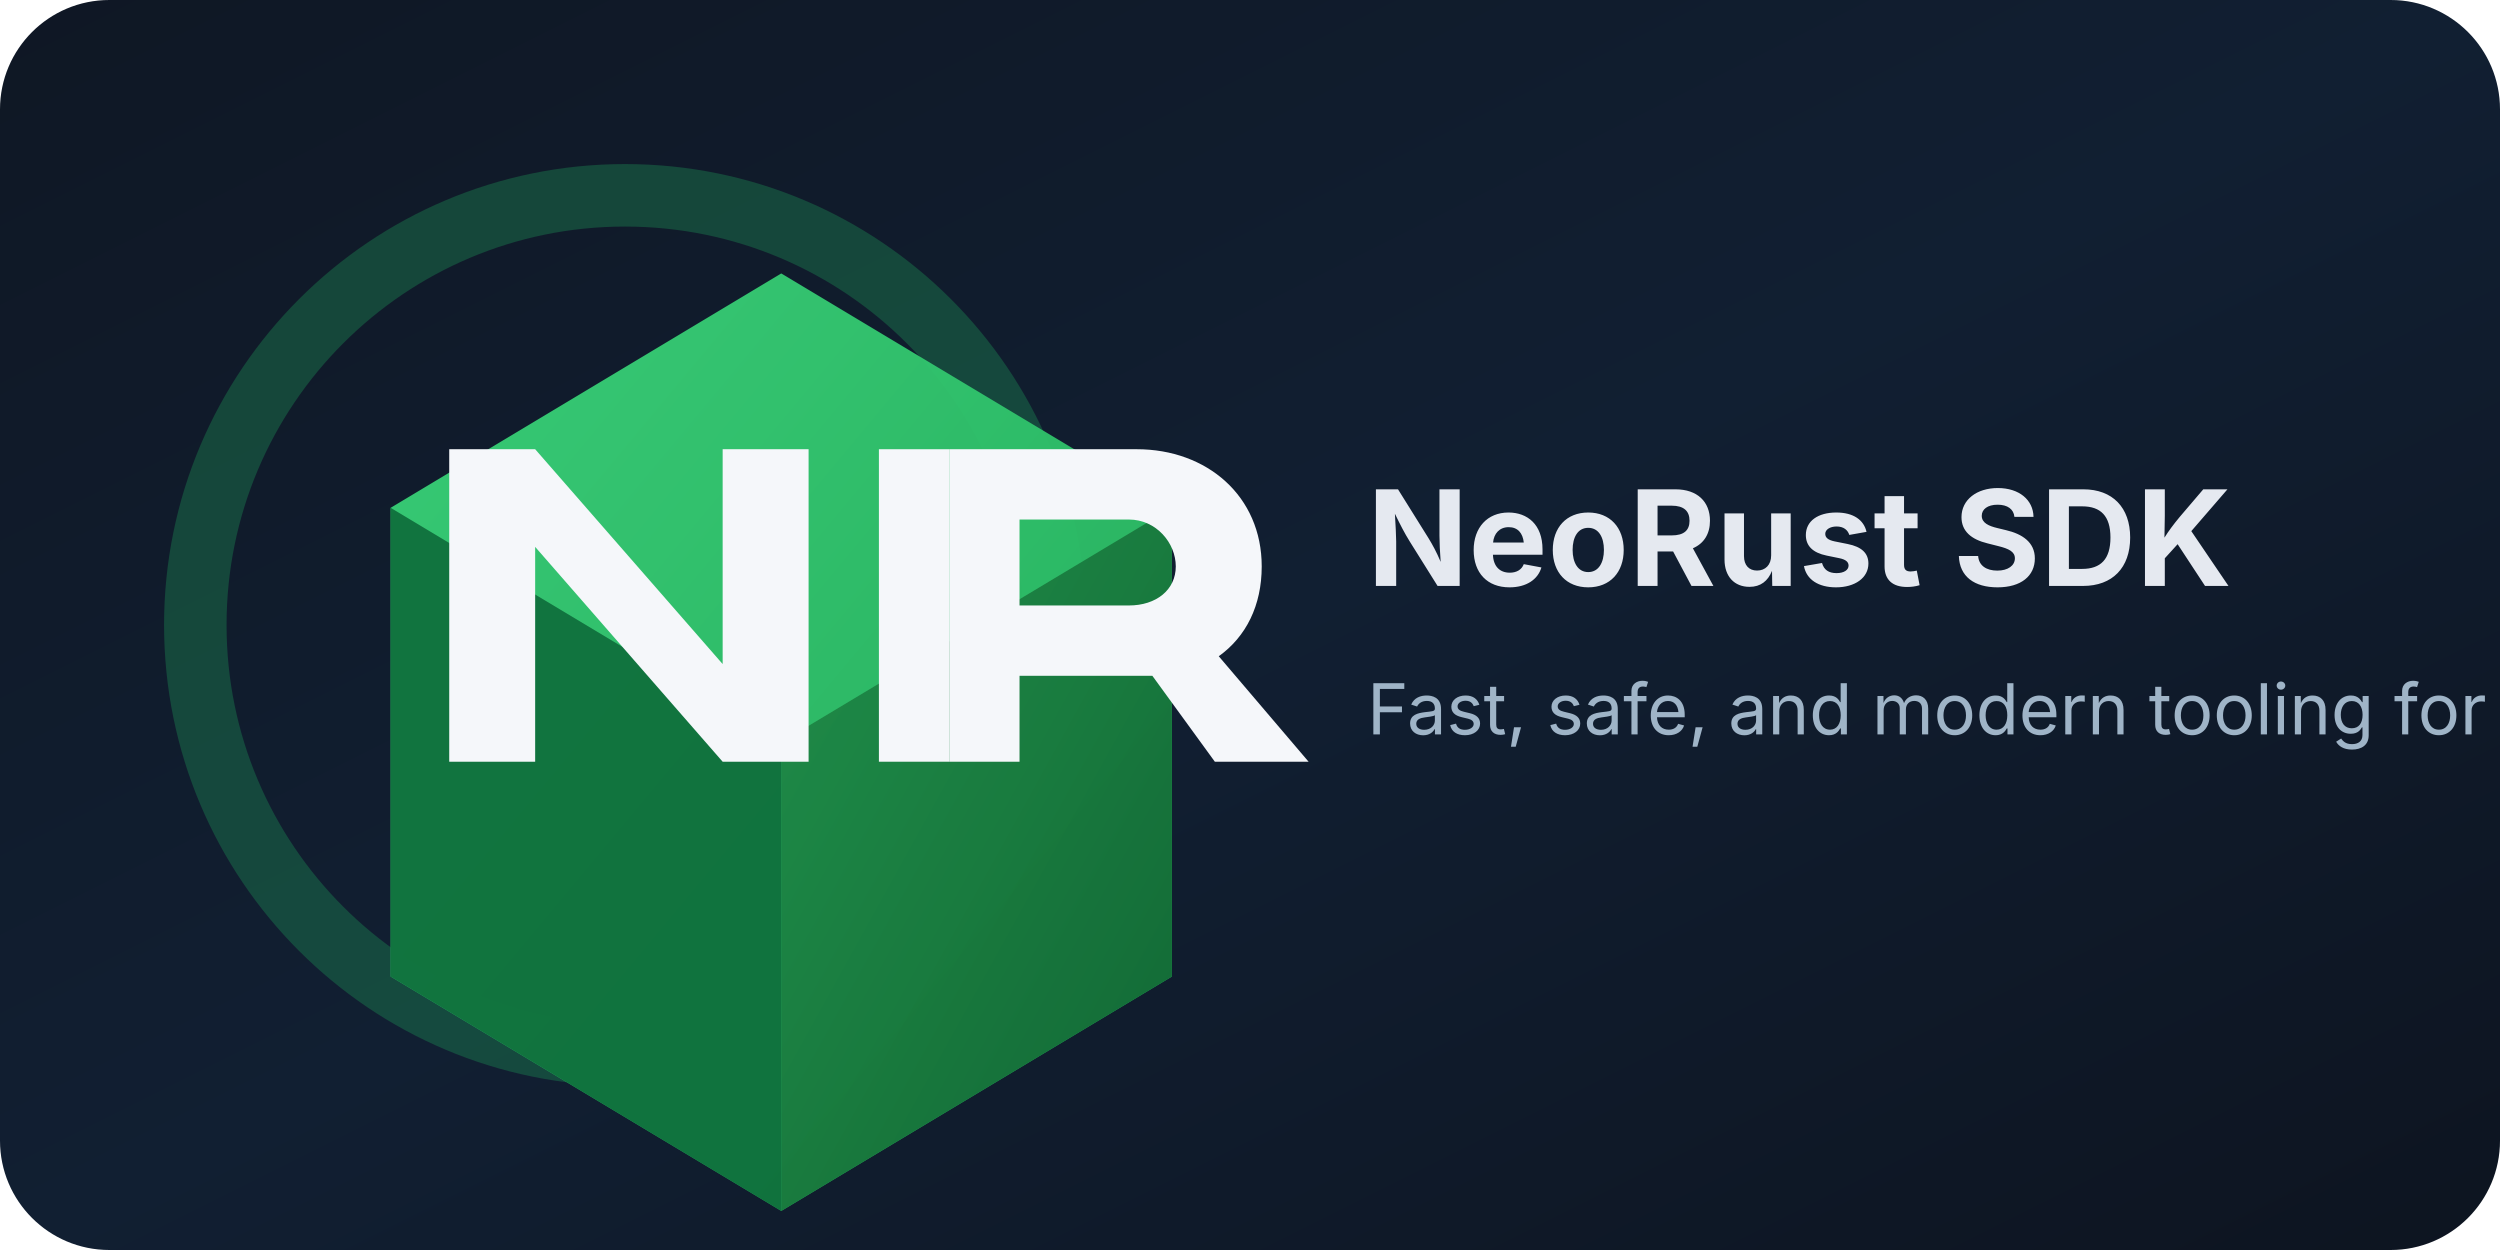
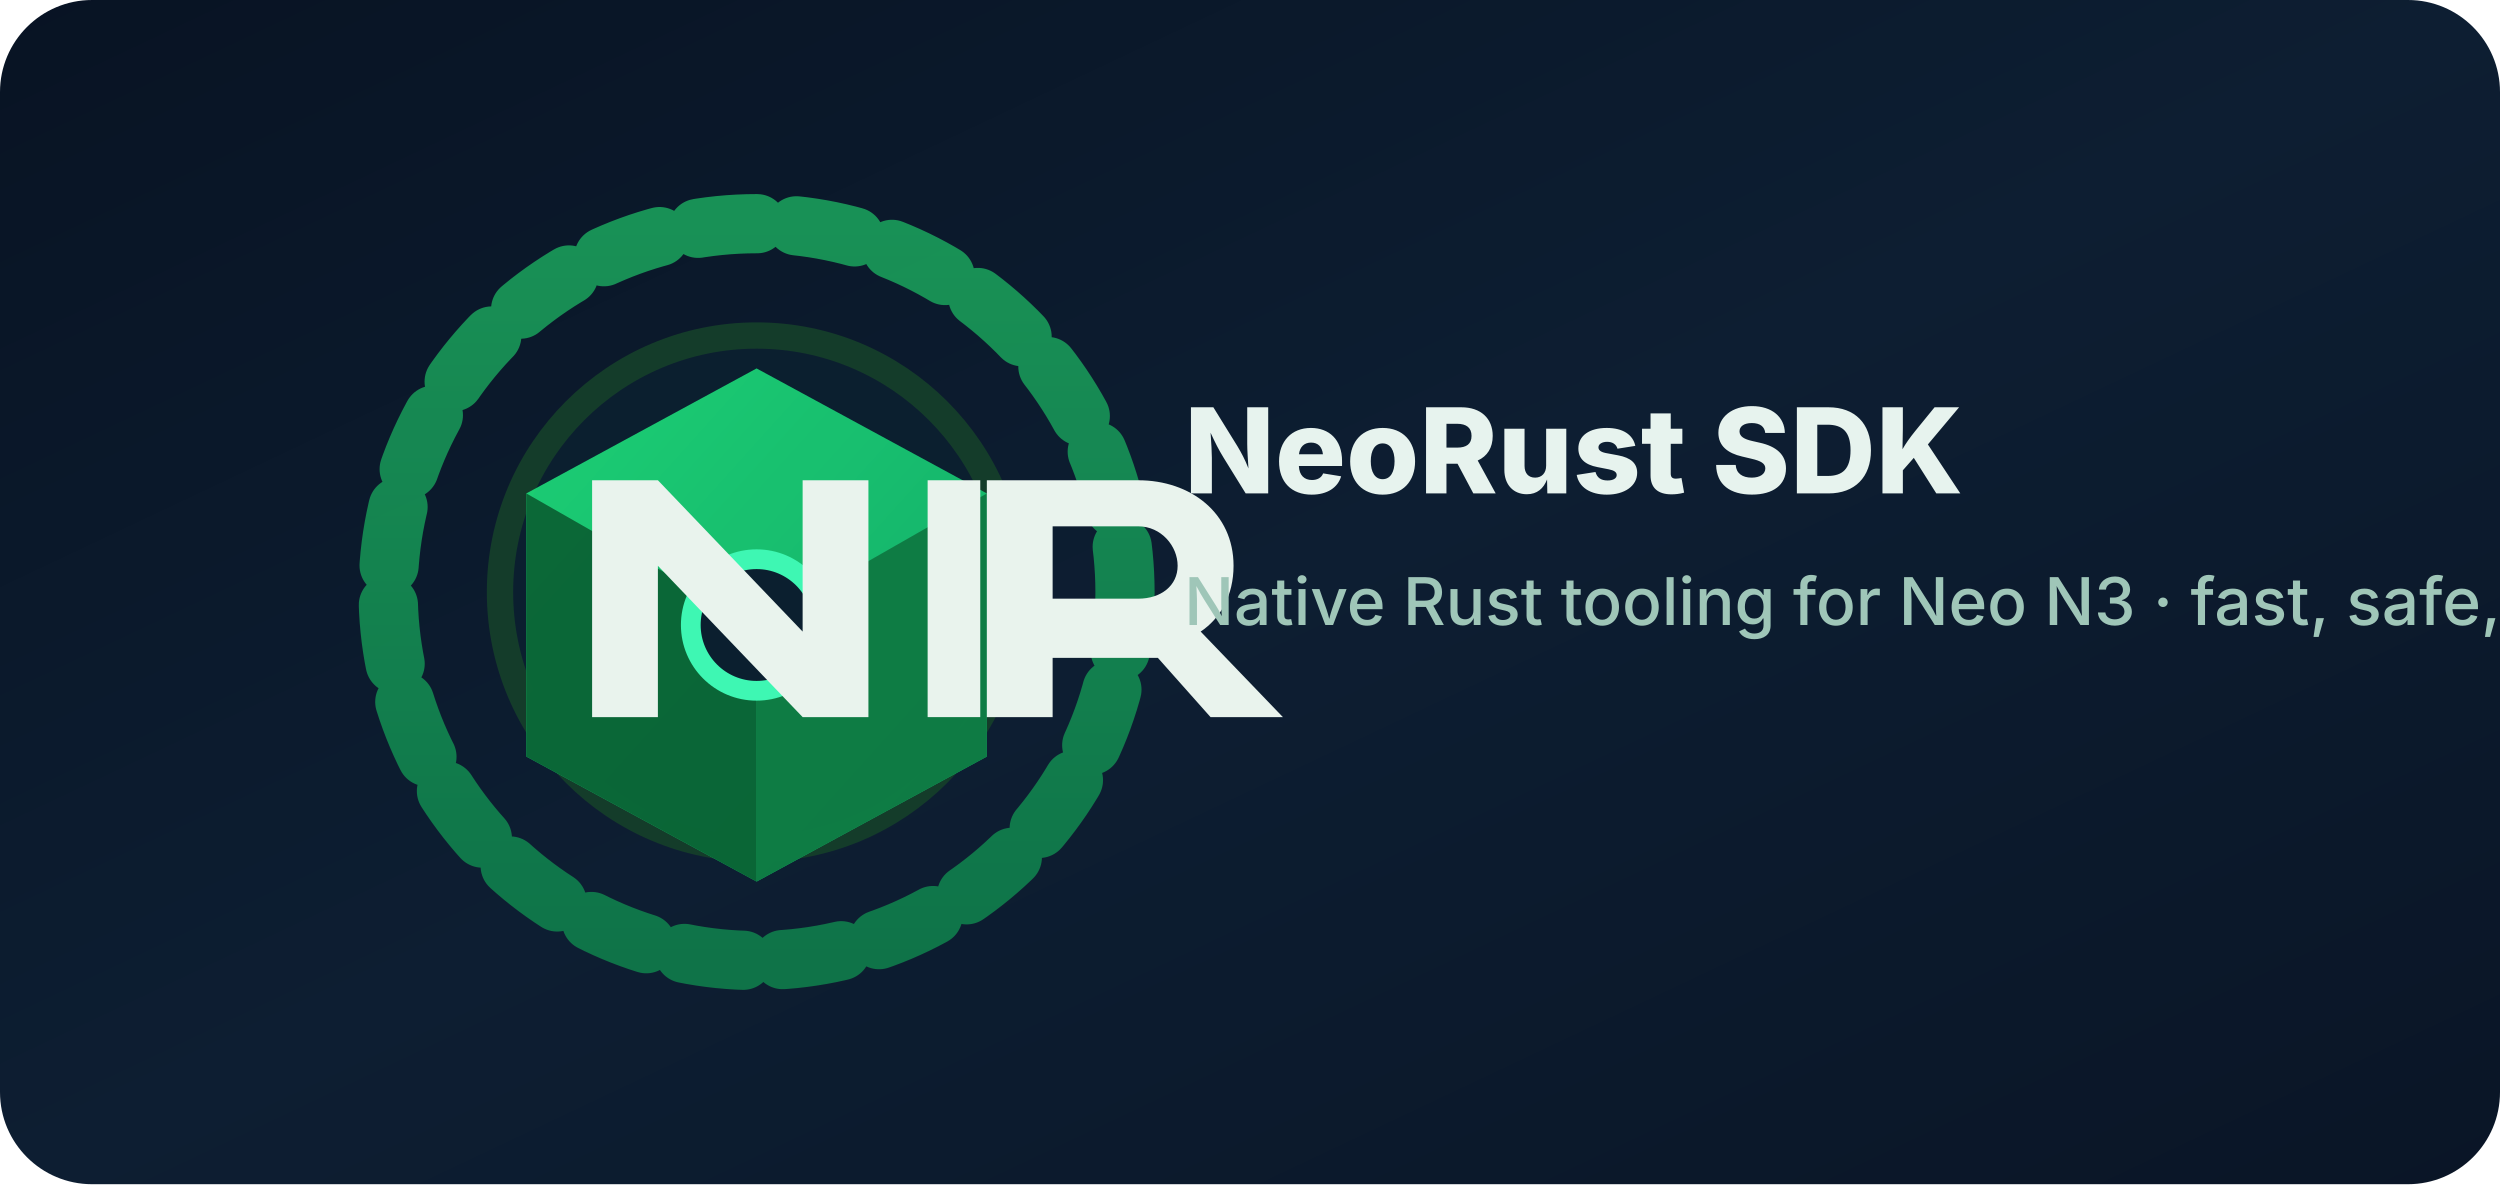
- <svg xmlns="http://www.w3.org/2000/svg" width="640" height="320" viewBox="0 0 640 320" role="img" aria-labelledby="title desc">
+ <svg xmlns="http://www.w3.org/2000/svg" width="760" height="360" viewBox="0 0 760 360" role="img" aria-labelledby="title desc">
  <defs>
    <linearGradient id="bg" x1="0%" y1="0%" x2="100%" y2="100%">
-       <stop stop-color="#0f1724" offset="0%" />
-       <stop stop-color="#111f32" offset="50%" />
-       <stop stop-color="#0d1420" offset="100%" />
+       <stop stop-color="#081323" offset="0%" />
+       <stop stop-color="#0d1e32" offset="50%" />
+       <stop stop-color="#0a1526" offset="100%" />
    </linearGradient>
-     <linearGradient id="cube" x1="0%" y1="0%" x2="100%" y2="100%">
-       <stop stop-color="#3ad47a" offset="0%" />
-       <stop stop-color="#24b15b" offset="100%" />
+     <linearGradient id="core" x1="0%" y1="0%" x2="100%" y2="100%">
+       <stop stop-color="#1fe27c" offset="0%" />
+       <stop stop-color="#11b86c" offset="100%" />
    </linearGradient>
-     <linearGradient id="cubeShadow" x1="0%" y1="0%" x2="100%" y2="100%">
-       <stop stop-color="#1f8a46" offset="0%" />
-       <stop stop-color="#0f5f30" offset="100%" />
+     <linearGradient id="accent" x1="0%" y1="0%" x2="100%" y2="100%">
+       <stop stop-color="#3ef7b3" offset="0%" />
+       <stop stop-color="#12c676" offset="100%" />
+     </linearGradient>
+     <linearGradient id="ring" x1="0%" y1="0%" x2="0%" y2="100%">
+       <stop stop-color="#1a9e5b" offset="0%" />
+       <stop stop-color="#0f7c4a" offset="100%" />
    </linearGradient>
  </defs>
-   <rect width="640" height="320" rx="28" fill="url(#bg)" />
-   <circle cx="160" cy="160" r="110" fill="none" stroke="#1b8a52" stroke-width="16" opacity="0.4" />
-   <g transform="translate(80 70)">
-     <polygon points="120,0 220,60 220,180 120,240 20,180 20,60" fill="url(#cube)" opacity="0.95" />
-     <polygon points="120,120 220,60 220,180 120,240" fill="url(#cubeShadow)" opacity="0.9" />
-     <polygon points="120,120 20,60 20,180 120,240" fill="#0d6b3a" opacity="0.9" />
+   <rect width="760" height="360" rx="28" fill="url(#bg)" />
+   <g transform="translate(90 60)">
+     <circle cx="140" cy="120" r="112" fill="none" stroke="url(#ring)" stroke-width="18" stroke-dasharray="18 12" stroke-linecap="round" opacity="0.9" />
+     <circle cx="140" cy="120" r="78" fill="#0b1f2f" stroke="#143c2a" stroke-width="8" />
+     <g transform="translate(70 52)">
+       <polygon points="70,0 140,38 140,118 70,156 0,118 0,38" fill="url(#core)" opacity="0.9" />
+       <polygon points="70,78 140,38 140,118 70,156" fill="#0e7842" opacity="0.94" />
+       <polygon points="70,78 0,38 0,118 70,156" fill="#095d31" opacity="0.9" />
+       <circle cx="70" cy="78" r="20" fill="#0b1f2f" stroke="#3ef7b3" stroke-width="6" />
+     </g>
+     <g transform="translate(90 86)">
+       <path d="M0 72 V0 H20 L64 46 V0 H84 V72 H64 L20 26 V72 Z" fill="#e9f3ed" />
+       <rect x="102" y="0" width="16" height="72" fill="#e9f3ed" />
+       <path d="M120 0 H166 c16 0 29 10 29 26 c0 9-4 16-10 20 L210 72 H188 L172 54 H140 V72 H120 Z M140 14 V36 H166 c7 0 12-4 12-10 c0-6-5-12-12-12 Z" fill="#e9f3ed" />
+     </g>
  </g>
-   <g transform="translate(115 115)">
-     <path d="M0 80 V0 H22 L70 55 V0 H92 V80 H70 L22 25 V80 Z" fill="#f5f7fa" />
-     <rect x="110" y="0" width="18" height="80" fill="#f5f7fa" />
-     <path d="M128 0 H176 c18 0 32 12 32 30 c0 10-4 18-11 23 L220 80 H196 L180 58 H146 V80 H128 Z M146 18 V40 H174 c7 0 12-4 12-10 c0-6-5-12-12-12 Z" fill="#f5f7fa" />
-   </g>
-   <text x="350" y="150" font-family="Inter, 'Segoe UI', system-ui, -apple-system, sans-serif" font-size="34" font-weight="700" fill="#e5e9f0">
+   <text x="360" y="150" font-family="Inter, 'Segoe UI', 'Manrope', system-ui, -apple-system, sans-serif" font-size="36" font-weight="800" fill="#e7f3ee">
    NeoRust SDK
  </text>
-   <text x="350" y="188" font-family="Inter, 'Segoe UI', system-ui, -apple-system, sans-serif" font-size="18" font-weight="400" fill="#9fb4c7">
-     Fast, safe, and modern tooling for Neo N3
+   <text x="360" y="190" font-family="Inter, 'Segoe UI', 'Manrope', system-ui, -apple-system, sans-serif" font-size="20" font-weight="500" fill="#9fc6b8">
+     Native Rust tooling for Neo N3 · fast, safe, production ready
  </text>
</svg>
